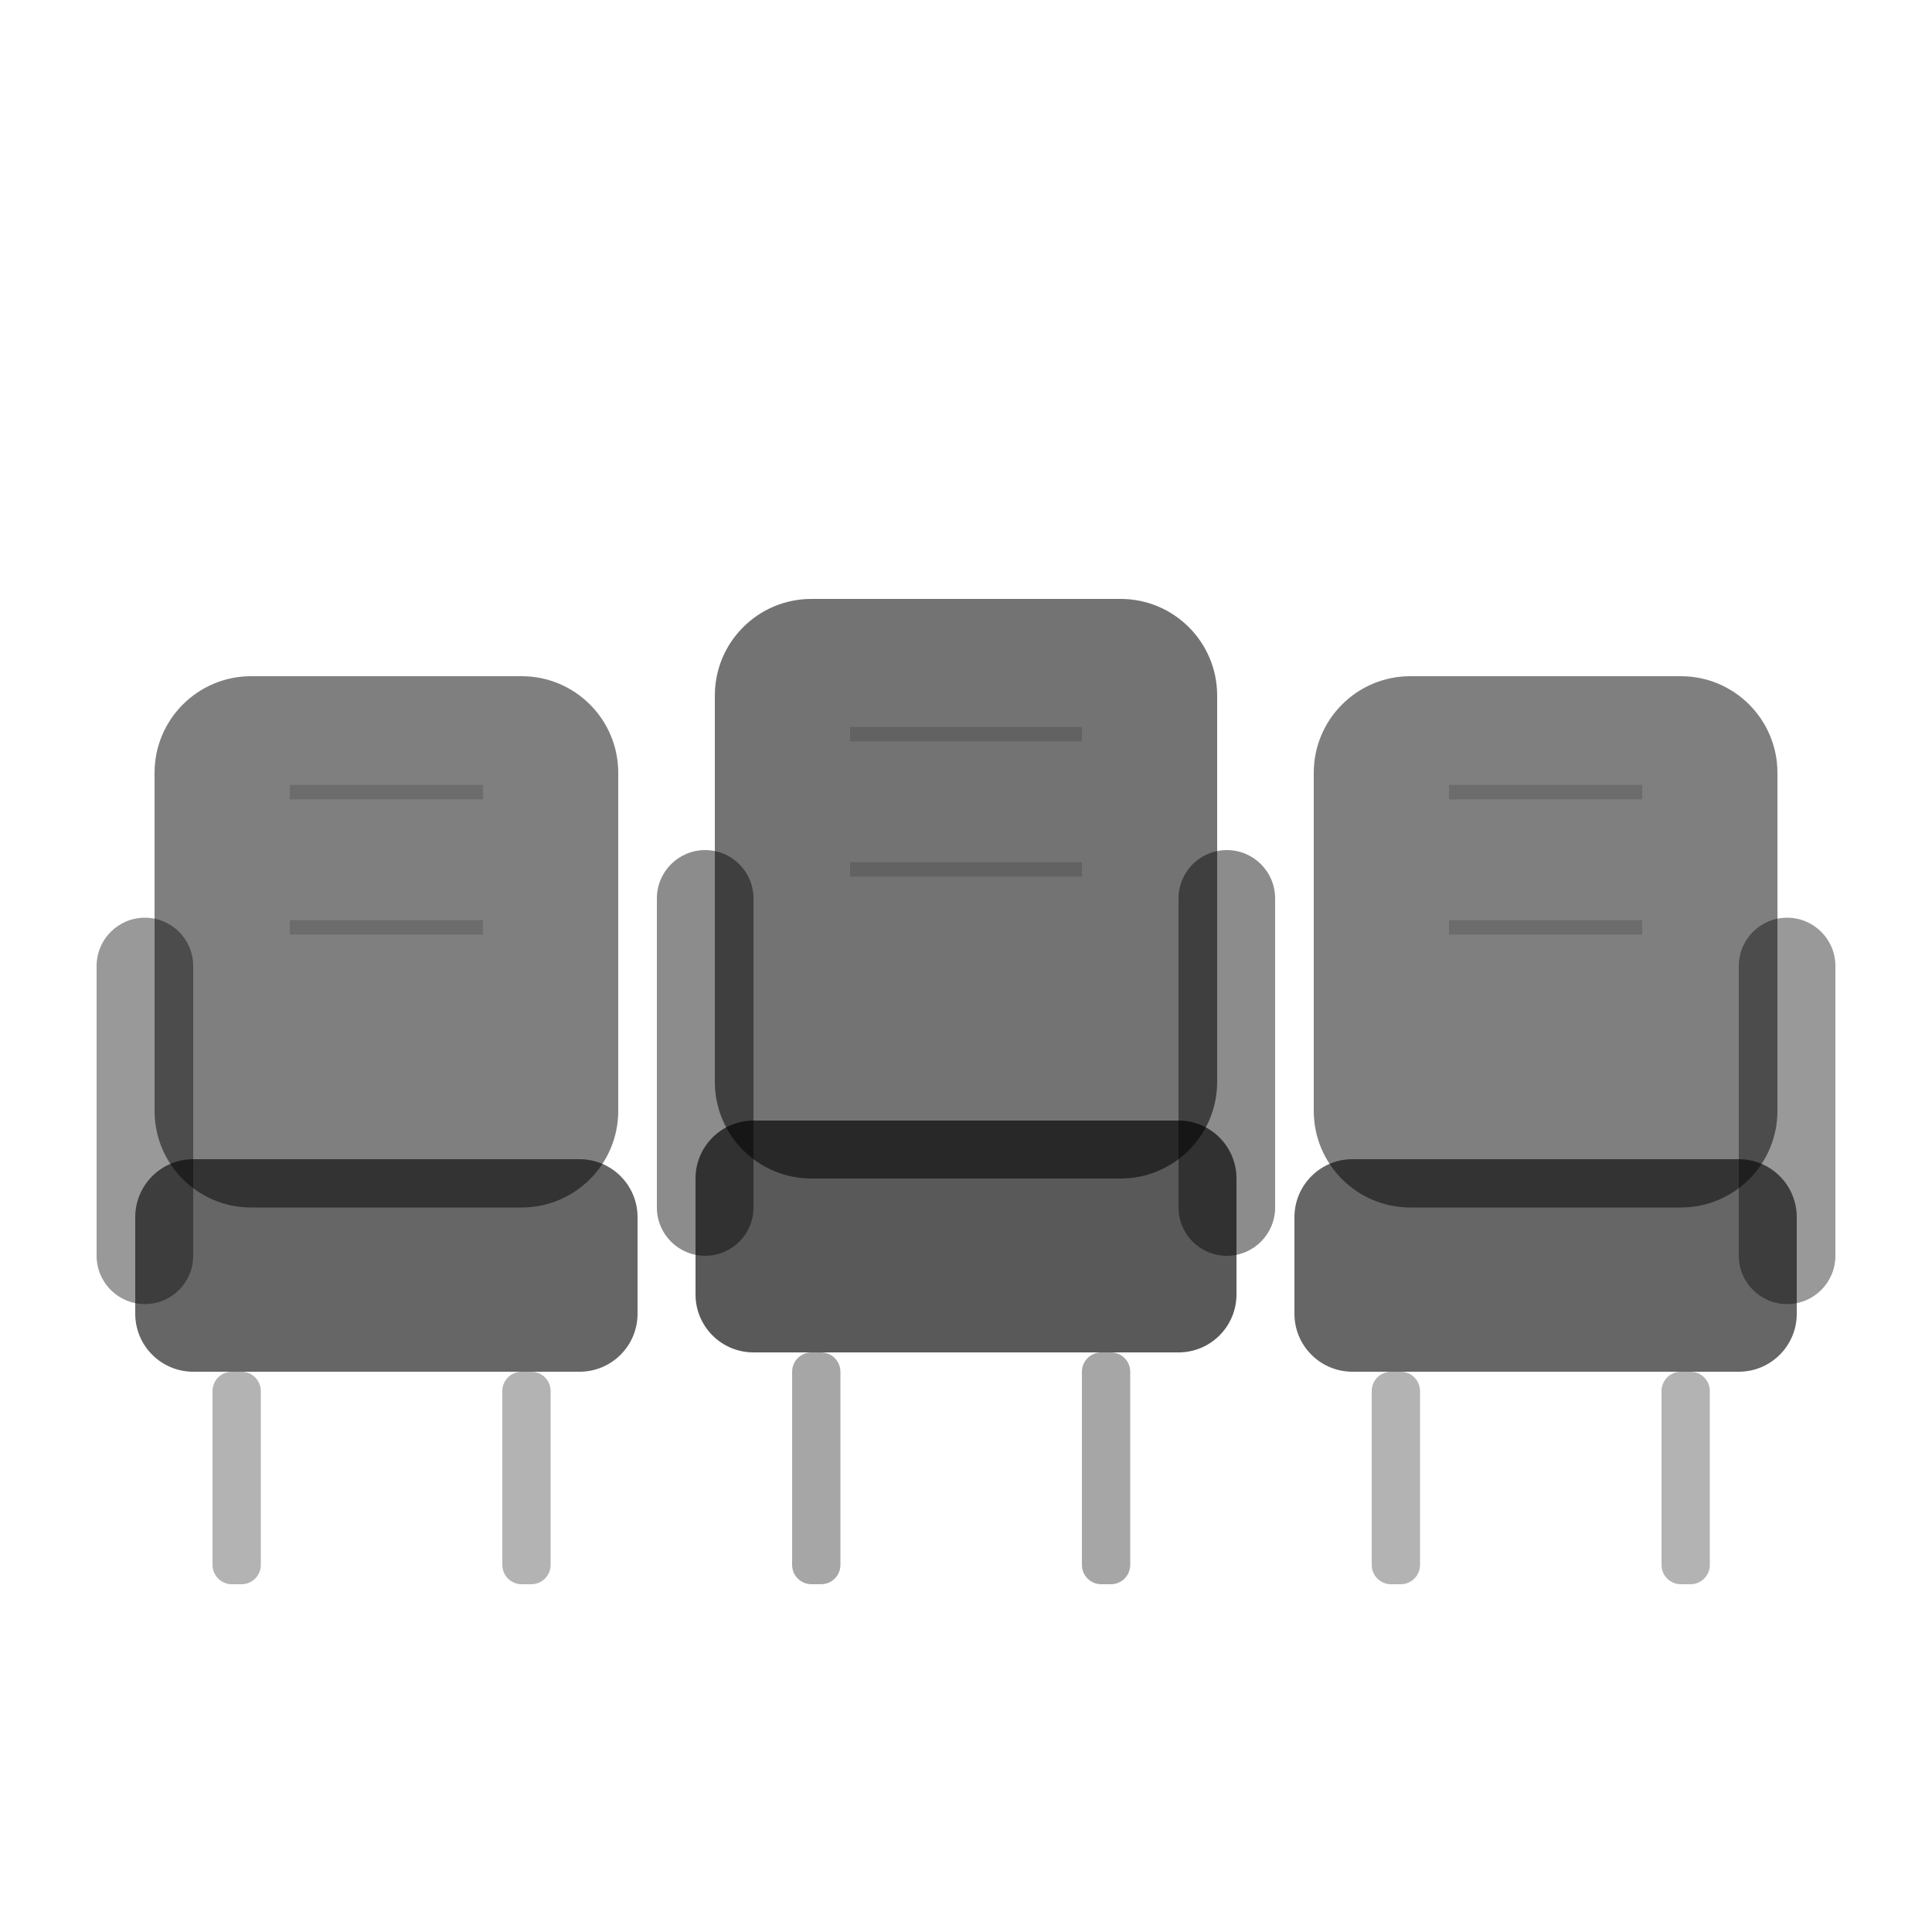
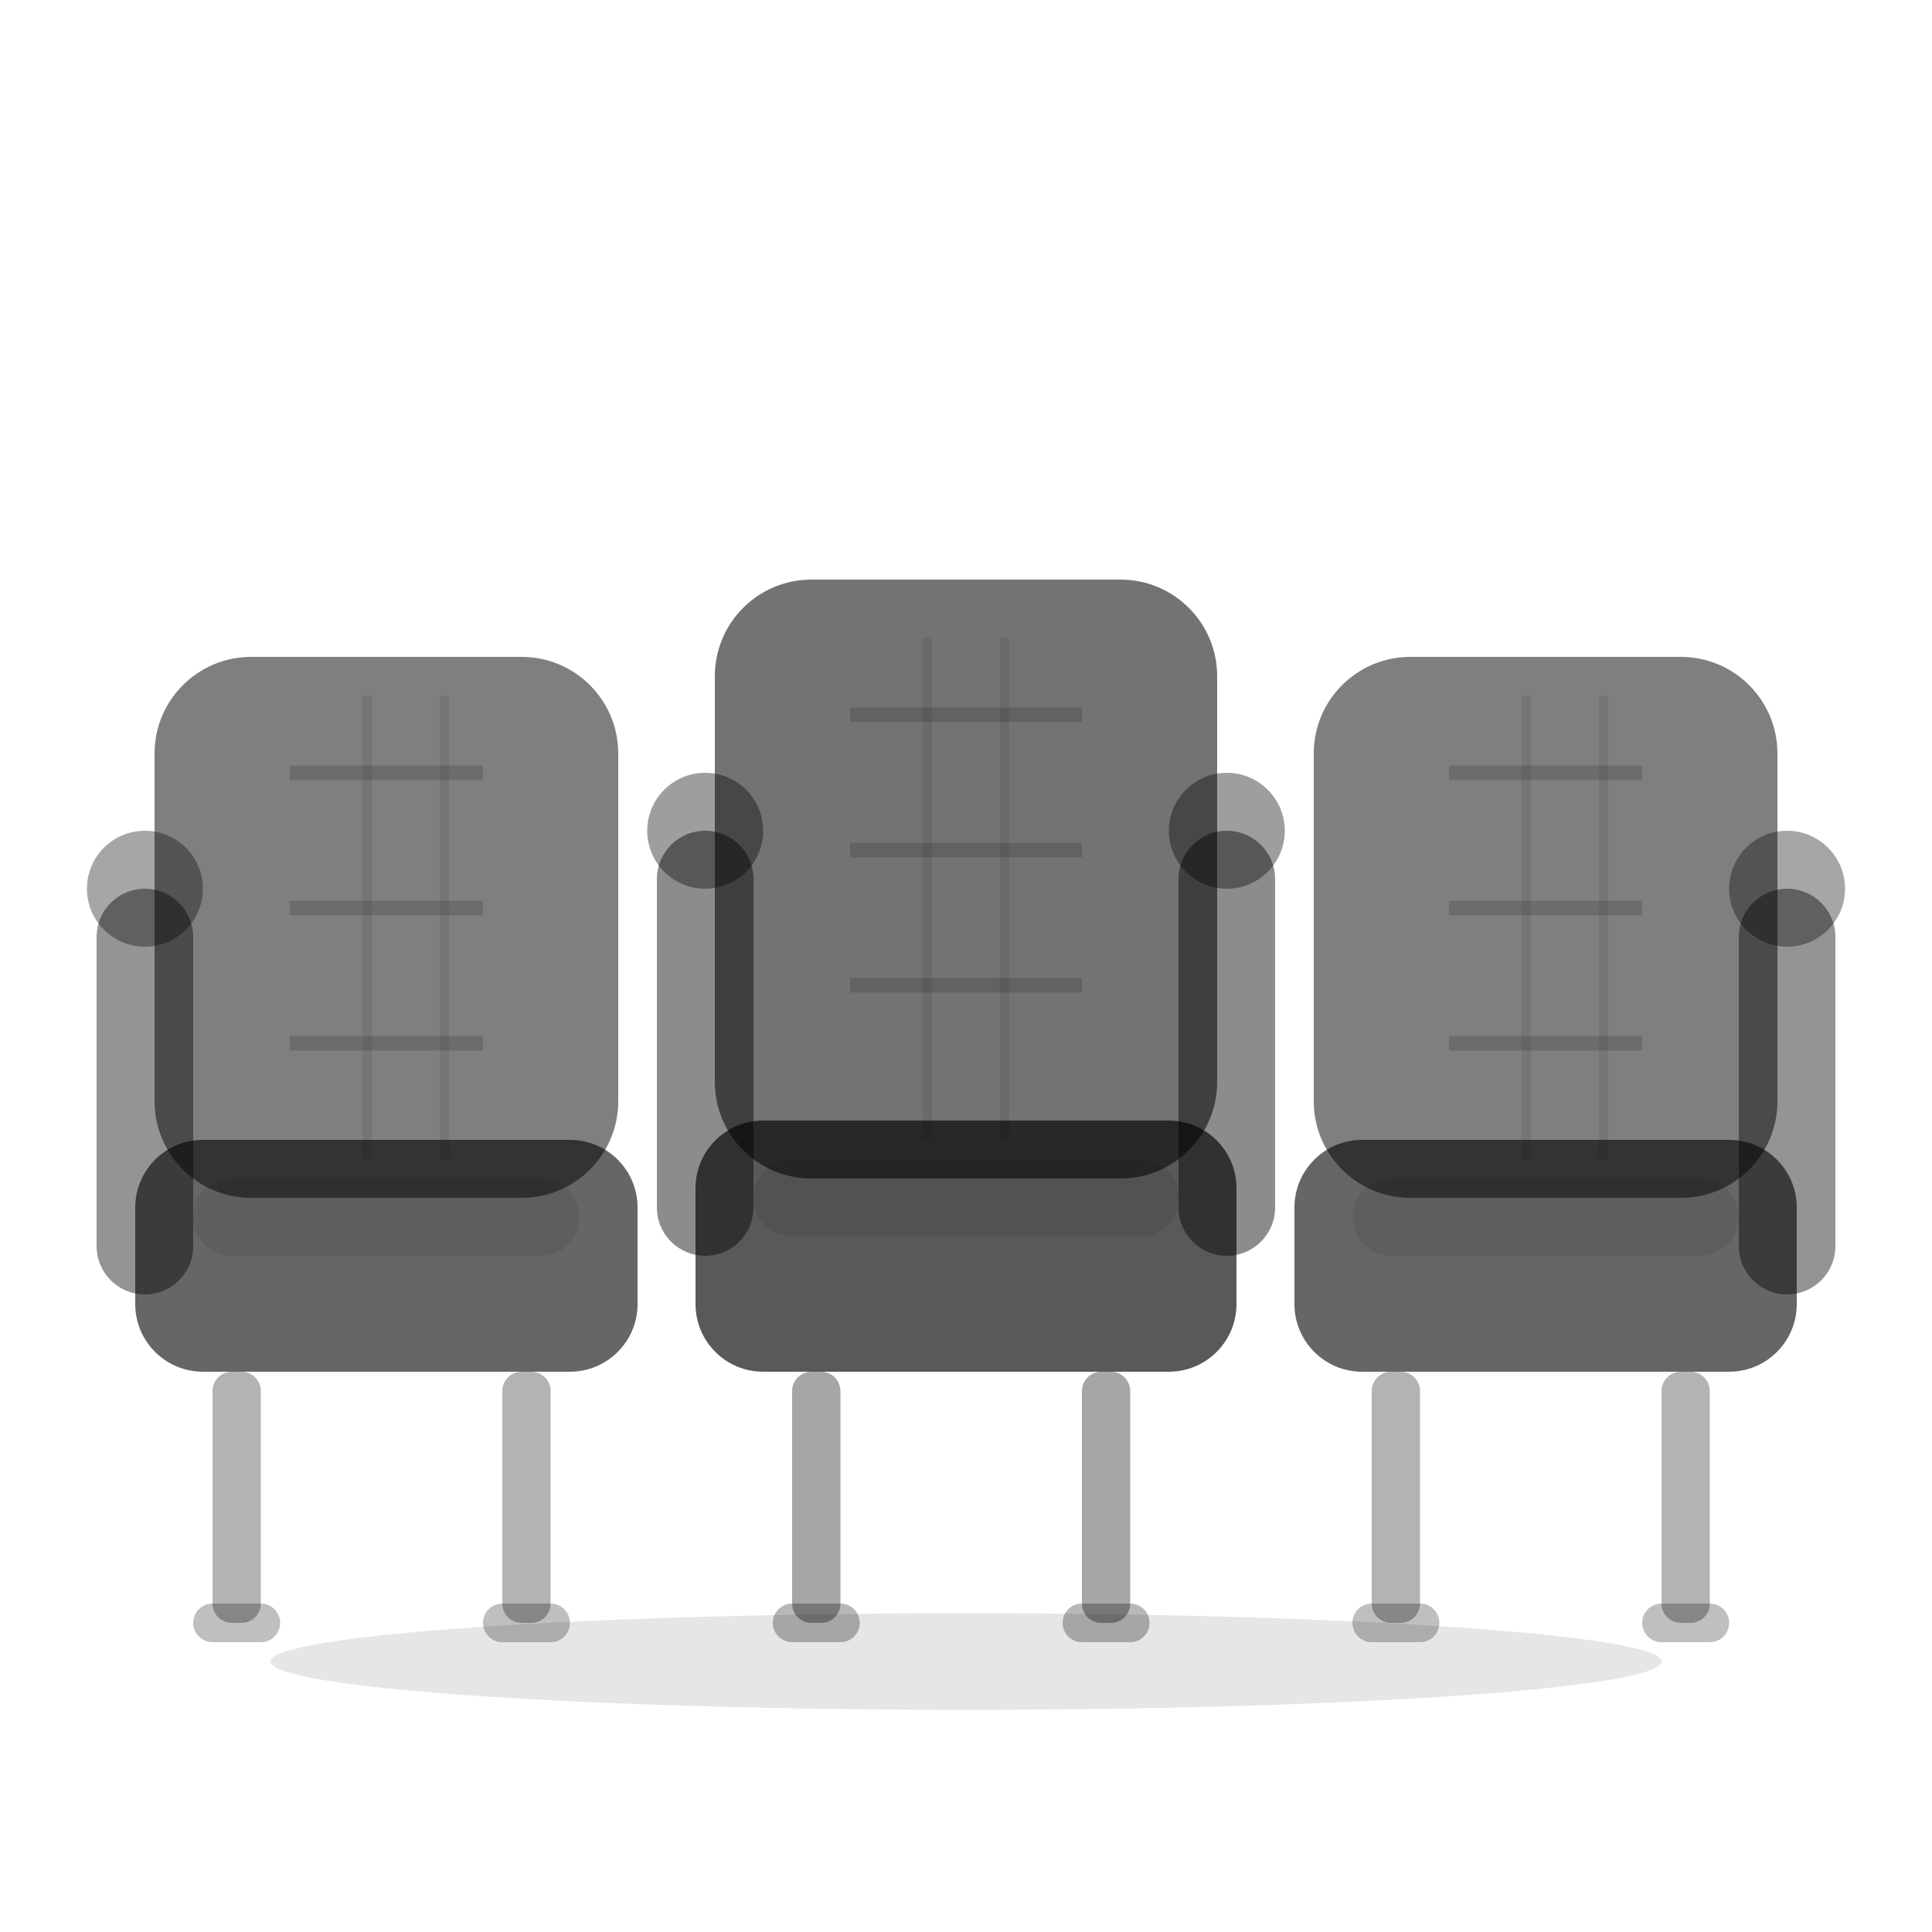
<svg xmlns="http://www.w3.org/2000/svg" viewBox="0 0 200 200" fill="none">
-   <rect x="16" y="70" width="48" height="55" rx="10" fill="currentColor" opacity="0.5" />
-   <rect x="14" y="120" width="52" height="22" rx="6" fill="currentColor" opacity="0.6" />
-   <rect x="10" y="95" width="10" height="40" rx="5" fill="currentColor" opacity="0.4" />
-   <rect x="22" y="142" width="5" height="22" rx="2" fill="currentColor" opacity="0.3" />
-   <rect x="52" y="142" width="5" height="22" rx="2" fill="currentColor" opacity="0.3" />
-   <rect x="74" y="62" width="52" height="60" rx="10" fill="currentColor" opacity="0.55" />
-   <rect x="72" y="116" width="56" height="24" rx="6" fill="currentColor" opacity="0.65" />
-   <rect x="68" y="88" width="10" height="42" rx="5" fill="currentColor" opacity="0.45" />
-   <rect x="122" y="88" width="10" height="42" rx="5" fill="currentColor" opacity="0.45" />
-   <rect x="82" y="140" width="5" height="24" rx="2" fill="currentColor" opacity="0.35" />
-   <rect x="112" y="140" width="5" height="24" rx="2" fill="currentColor" opacity="0.35" />
-   <rect x="136" y="70" width="48" height="55" rx="10" fill="currentColor" opacity="0.5" />
-   <rect x="134" y="120" width="52" height="22" rx="6" fill="currentColor" opacity="0.6" />
-   <rect x="180" y="95" width="10" height="40" rx="5" fill="currentColor" opacity="0.4" />
-   <rect x="142" y="142" width="5" height="22" rx="2" fill="currentColor" opacity="0.3" />
-   <rect x="172" y="142" width="5" height="22" rx="2" fill="currentColor" opacity="0.3" />
-   <line x1="30" y1="82" x2="50" y2="82" stroke="currentColor" stroke-width="1.5" opacity="0.15" />
-   <line x1="30" y1="96" x2="50" y2="96" stroke="currentColor" stroke-width="1.5" opacity="0.15" />
-   <line x1="88" y1="76" x2="112" y2="76" stroke="currentColor" stroke-width="1.5" opacity="0.15" />
-   <line x1="88" y1="90" x2="112" y2="90" stroke="currentColor" stroke-width="1.5" opacity="0.15" />
-   <line x1="150" y1="82" x2="170" y2="82" stroke="currentColor" stroke-width="1.5" opacity="0.15" />
-   <line x1="150" y1="96" x2="170" y2="96" stroke="currentColor" stroke-width="1.5" opacity="0.15" />
+   <ellipse cx="100" cy="172" rx="72" ry="5" fill="currentColor" opacity="0.1" />
+   <rect x="16" y="68" width="48" height="56" rx="10" fill="currentColor" opacity="0.5" />
+   <rect x="14" y="118" width="52" height="24" rx="7" fill="currentColor" opacity="0.6" />
+   <rect x="20" y="122" width="40" height="8" rx="4" fill="currentColor" opacity="0.08" />
+   <rect x="10" y="92" width="10" height="42" rx="5" fill="currentColor" opacity="0.42" />
+   <circle cx="15" cy="92" r="6" fill="currentColor" opacity="0.35" />
+   <rect x="22" y="142" width="5" height="26" rx="2" fill="currentColor" opacity="0.3" />
+   <rect x="52" y="142" width="5" height="26" rx="2" fill="currentColor" opacity="0.3" />
+   <rect x="20" y="166" width="9" height="4" rx="2" fill="currentColor" opacity="0.25" />
+   <rect x="50" y="166" width="9" height="4" rx="2" fill="currentColor" opacity="0.25" />
+   <rect x="74" y="60" width="52" height="62" rx="10" fill="currentColor" opacity="0.55" />
+   <rect x="72" y="116" width="56" height="26" rx="7" fill="currentColor" opacity="0.65" />
+   <rect x="78" y="120" width="44" height="8" rx="4" fill="currentColor" opacity="0.08" />
+   <rect x="68" y="86" width="10" height="44" rx="5" fill="currentColor" opacity="0.45" />
+   <rect x="122" y="86" width="10" height="44" rx="5" fill="currentColor" opacity="0.45" />
+   <circle cx="73" cy="86" r="6" fill="currentColor" opacity="0.38" />
+   <circle cx="127" cy="86" r="6" fill="currentColor" opacity="0.38" />
+   <rect x="82" y="142" width="5" height="26" rx="2" fill="currentColor" opacity="0.35" />
+   <rect x="112" y="142" width="5" height="26" rx="2" fill="currentColor" opacity="0.35" />
+   <rect x="80" y="166" width="9" height="4" rx="2" fill="currentColor" opacity="0.28" />
+   <rect x="110" y="166" width="9" height="4" rx="2" fill="currentColor" opacity="0.28" />
+   <rect x="136" y="68" width="48" height="56" rx="10" fill="currentColor" opacity="0.5" />
+   <rect x="134" y="118" width="52" height="24" rx="7" fill="currentColor" opacity="0.6" />
+   <rect x="140" y="122" width="40" height="8" rx="4" fill="currentColor" opacity="0.08" />
+   <rect x="180" y="92" width="10" height="42" rx="5" fill="currentColor" opacity="0.42" />
+   <circle cx="185" cy="92" r="6" fill="currentColor" opacity="0.35" />
+   <rect x="142" y="142" width="5" height="26" rx="2" fill="currentColor" opacity="0.3" />
+   <rect x="172" y="142" width="5" height="26" rx="2" fill="currentColor" opacity="0.3" />
+   <rect x="140" y="166" width="9" height="4" rx="2" fill="currentColor" opacity="0.25" />
+   <rect x="170" y="166" width="9" height="4" rx="2" fill="currentColor" opacity="0.25" />
+   <line x1="30" y1="80" x2="50" y2="80" stroke="currentColor" stroke-width="1.5" opacity="0.15" />
+   <line x1="30" y1="94" x2="50" y2="94" stroke="currentColor" stroke-width="1.5" opacity="0.15" />
+   <line x1="30" y1="108" x2="50" y2="108" stroke="currentColor" stroke-width="1.5" opacity="0.15" />
+   <line x1="38" y1="72" x2="38" y2="120" stroke="currentColor" stroke-width="1" opacity="0.08" />
+   <line x1="46" y1="72" x2="46" y2="120" stroke="currentColor" stroke-width="1" opacity="0.08" />
+   <line x1="88" y1="74" x2="112" y2="74" stroke="currentColor" stroke-width="1.5" opacity="0.15" />
+   <line x1="88" y1="88" x2="112" y2="88" stroke="currentColor" stroke-width="1.5" opacity="0.15" />
+   <line x1="88" y1="102" x2="112" y2="102" stroke="currentColor" stroke-width="1.5" opacity="0.15" />
+   <line x1="96" y1="66" x2="96" y2="118" stroke="currentColor" stroke-width="1" opacity="0.08" />
+   <line x1="104" y1="66" x2="104" y2="118" stroke="currentColor" stroke-width="1" opacity="0.08" />
+   <line x1="150" y1="80" x2="170" y2="80" stroke="currentColor" stroke-width="1.5" opacity="0.15" />
+   <line x1="150" y1="94" x2="170" y2="94" stroke="currentColor" stroke-width="1.5" opacity="0.15" />
+   <line x1="150" y1="108" x2="170" y2="108" stroke="currentColor" stroke-width="1.5" opacity="0.15" />
+   <line x1="158" y1="72" x2="158" y2="120" stroke="currentColor" stroke-width="1" opacity="0.08" />
+   <line x1="166" y1="72" x2="166" y2="120" stroke="currentColor" stroke-width="1" opacity="0.08" />
</svg>
